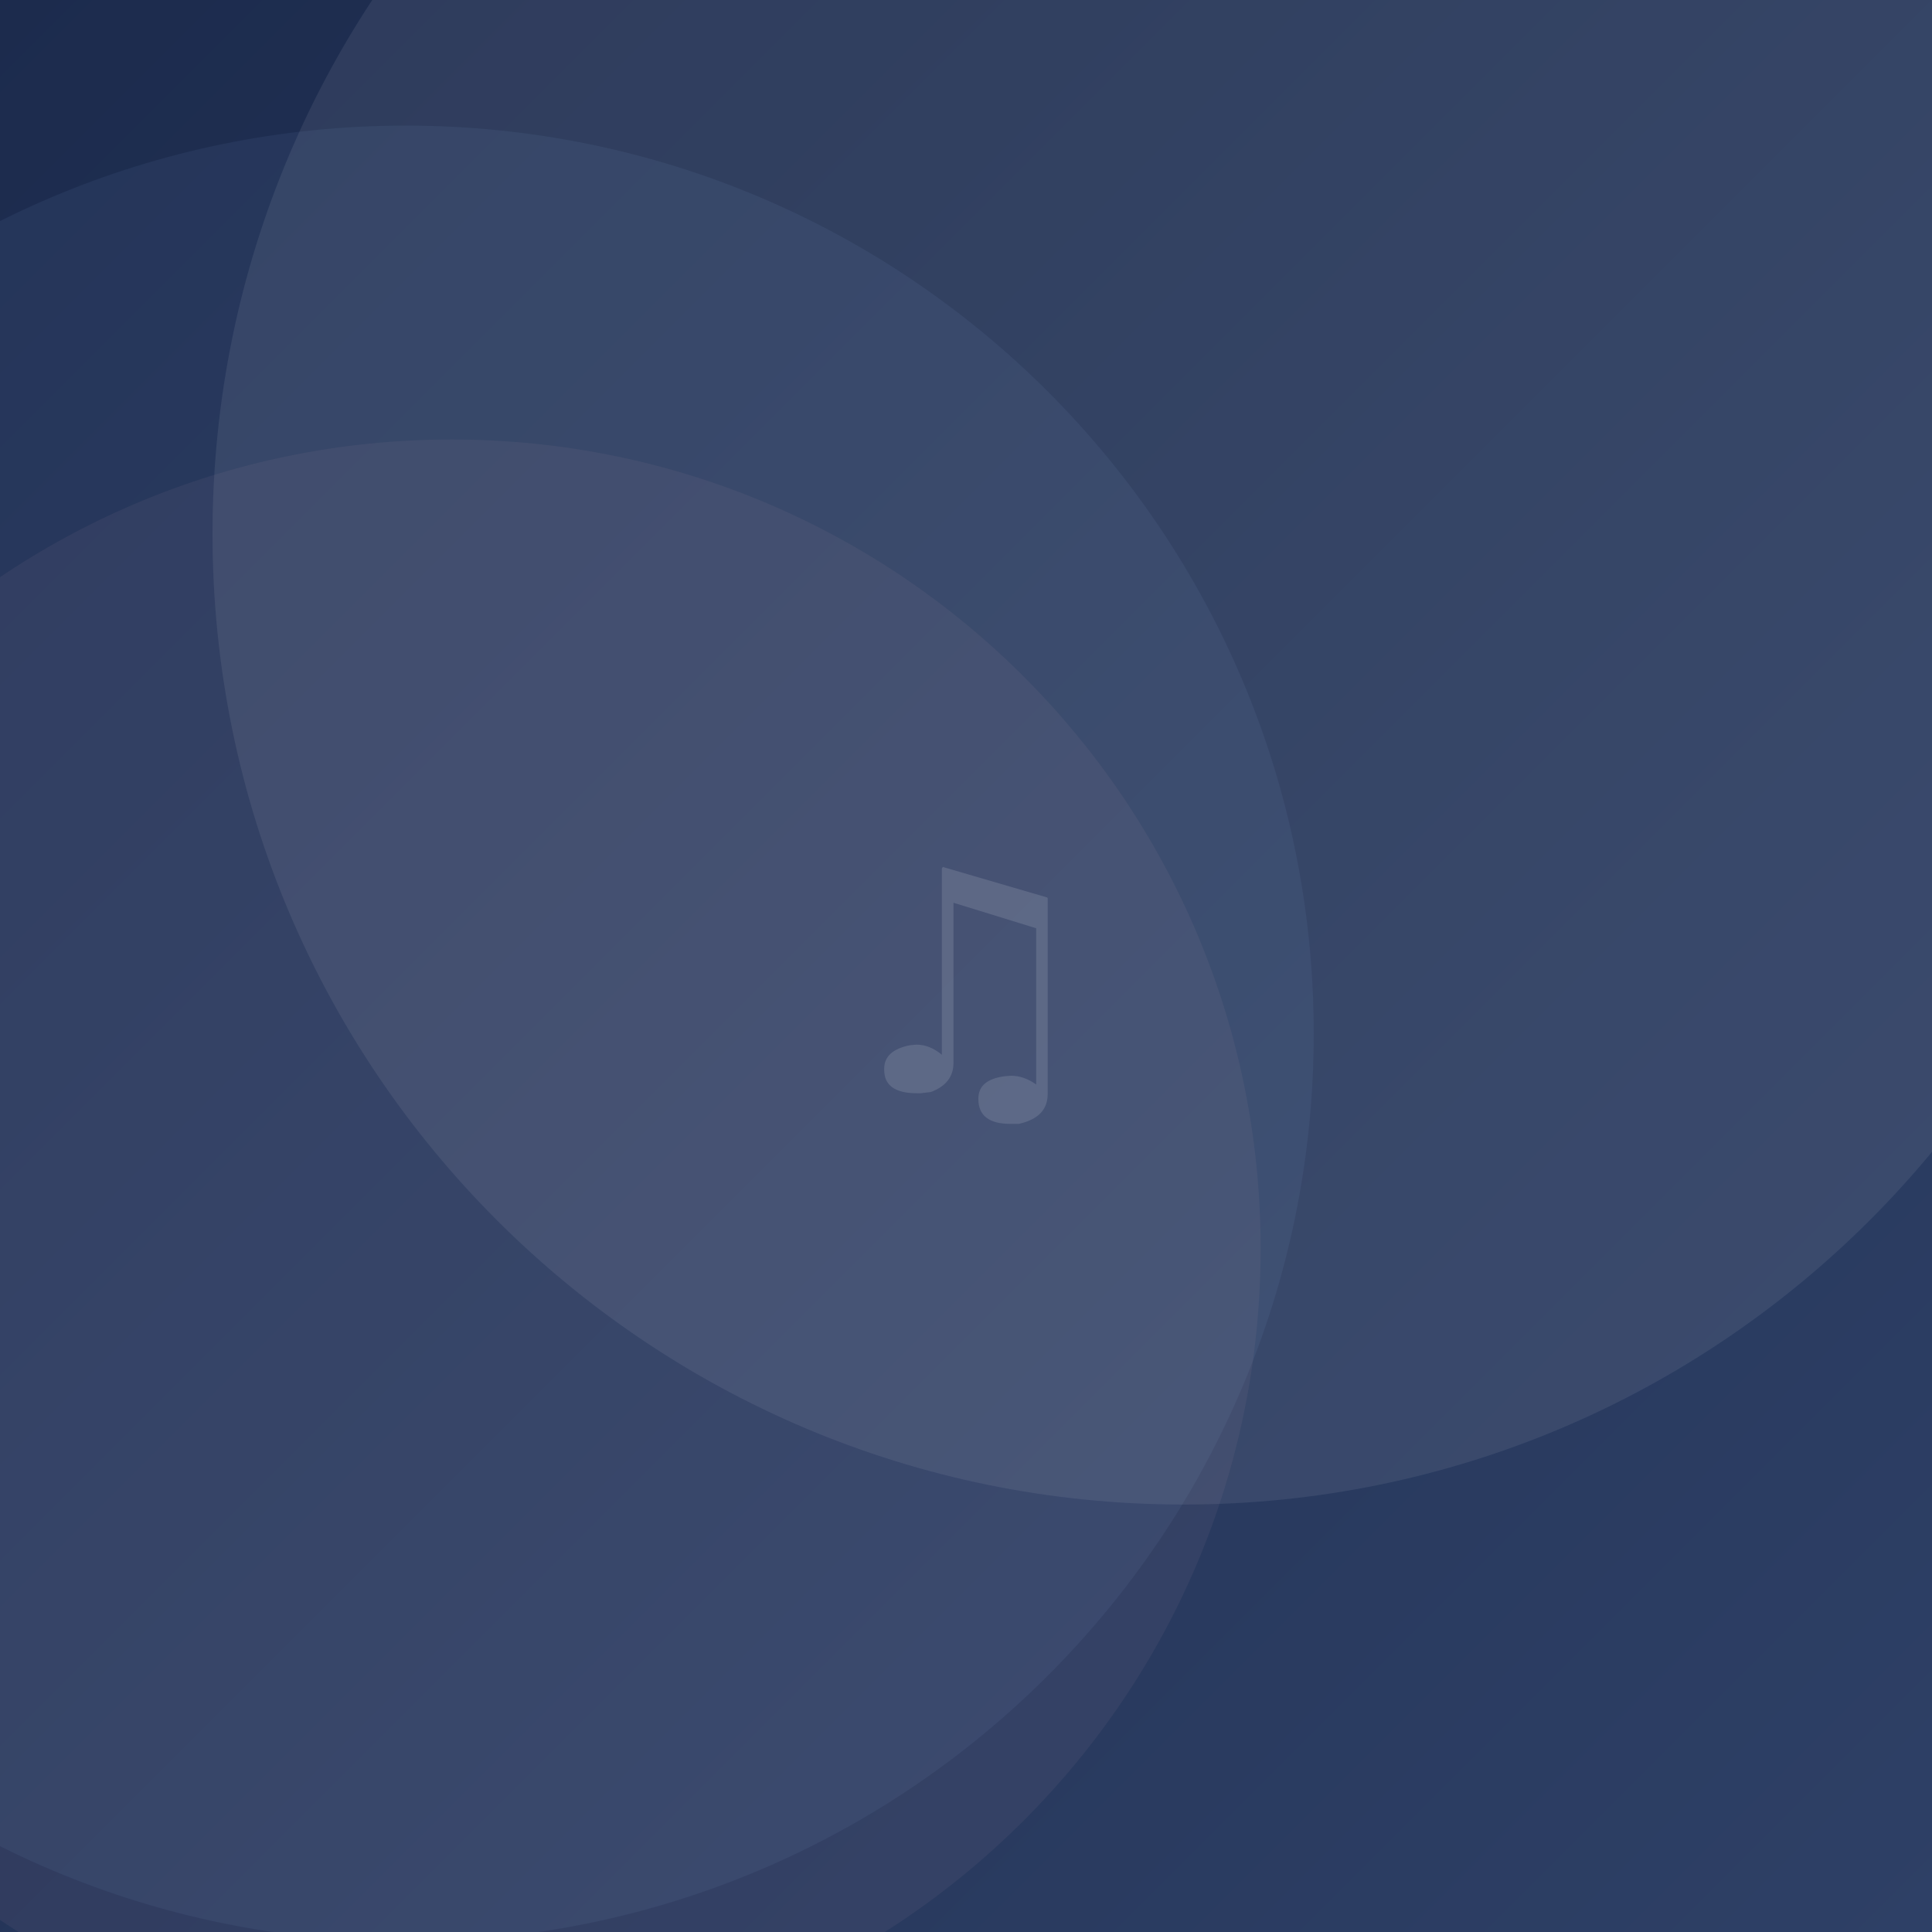
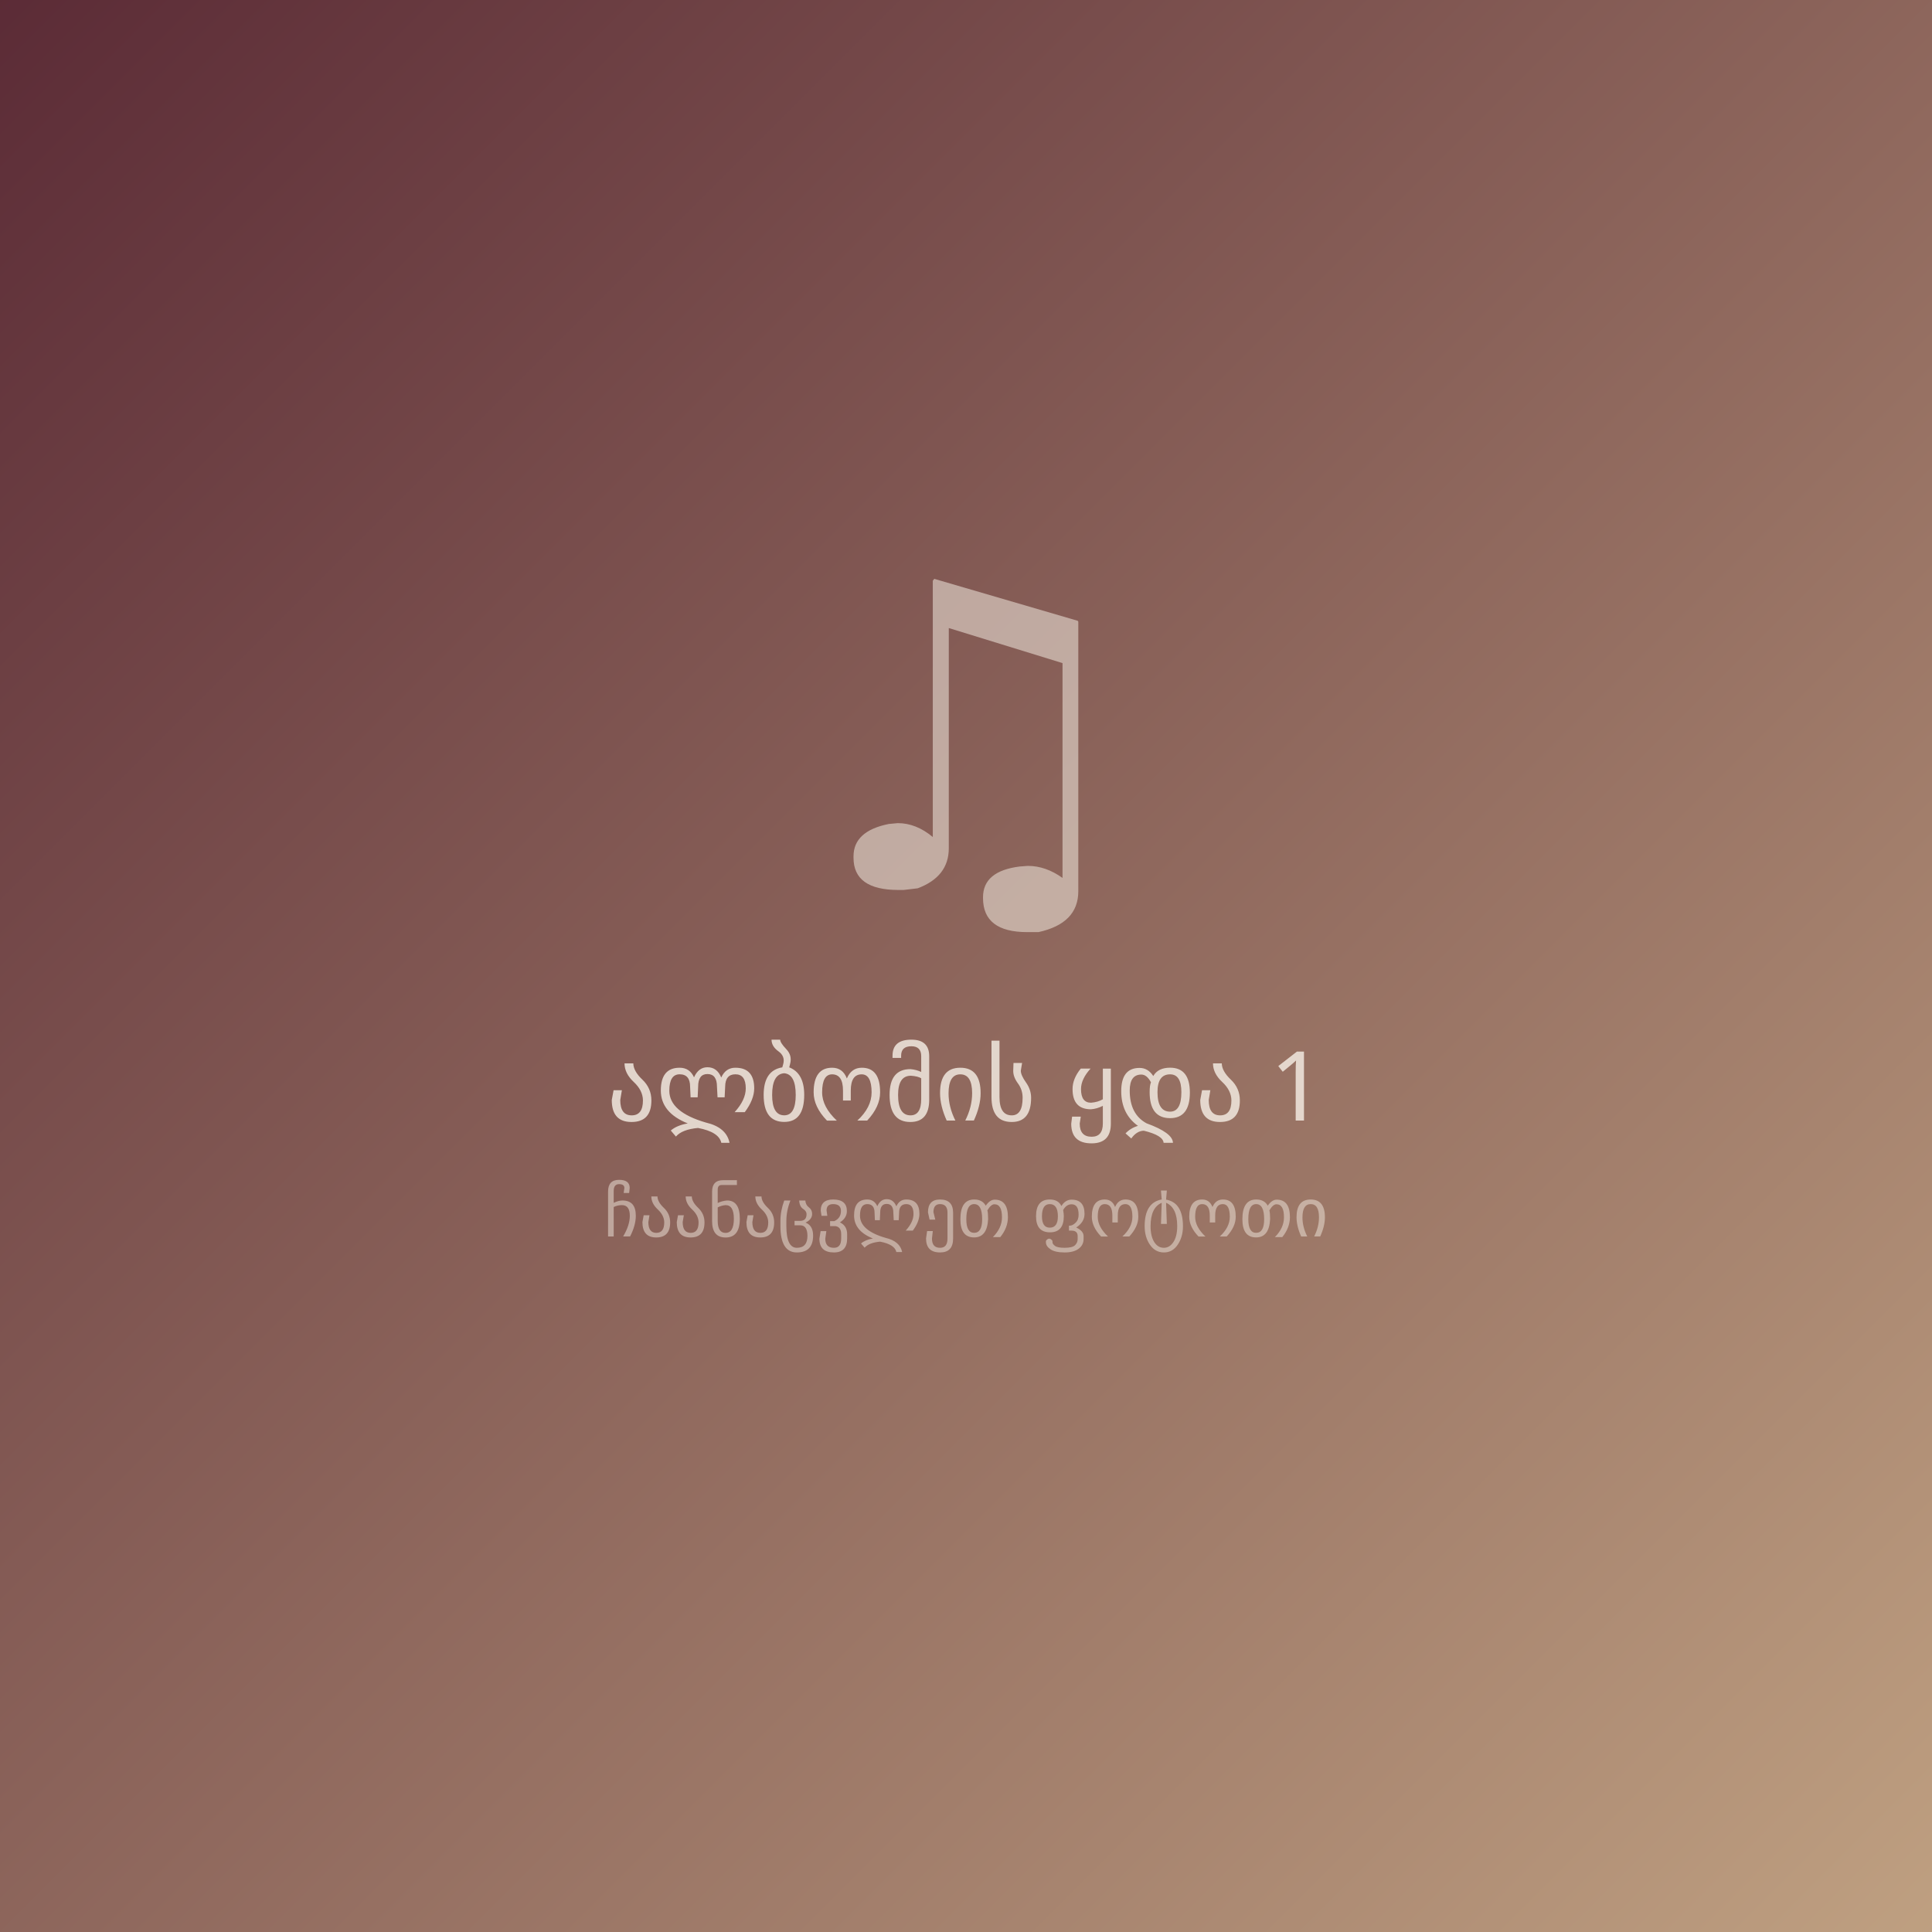
<svg xmlns="http://www.w3.org/2000/svg" width="800" height="800" viewBox="0 0 800 800">
  <defs>
    <linearGradient id="g" x1="0" y1="0" x2="1" y2="1">
-       <stop offset="0" stop-color="#1C2B4D" />
-       <stop offset="1" stop-color="#2E4066" />
+       <stop offset="0" stop-color="#5B2B36" />
+       <stop offset="1" stop-color="#BFA081" />
    </linearGradient>
  </defs>
  <rect width="800" height="800" fill="url(#g)" />
-   <circle cx="168" cy="428" r="376" fill="#7AA0DC" opacity="0.08" />
-   <circle cx="490" cy="221" r="402" fill="#EDF1F7" opacity="0.08" />
-   <circle cx="187" cy="517" r="335" fill="#D9A5AE" opacity="0.07" />
-   <text x="50%" y="52%" text-anchor="middle" dominant-baseline="middle" font-family="Georgia,serif" font-size="128" fill="#EDF1F7" opacity="0.14">♫</text>
+   <text x="50%" y="46%" text-anchor="middle" font-family="Georgia,serif" font-size="176" fill="#F1E9DF" opacity="0.55">♫</text>
+   <text x="50%" y="58%" text-anchor="middle" font-family="sans-serif" font-size="40" fill="#F1E9DF" opacity="0.85">ალბომის ყდა 1</text>
+   <text x="50%" y="64%" text-anchor="middle" font-family="sans-serif" font-size="28" fill="#F1E9DF" opacity="0.5">ჩაანაცვლეთ ფოტოთი</text>
</svg>
